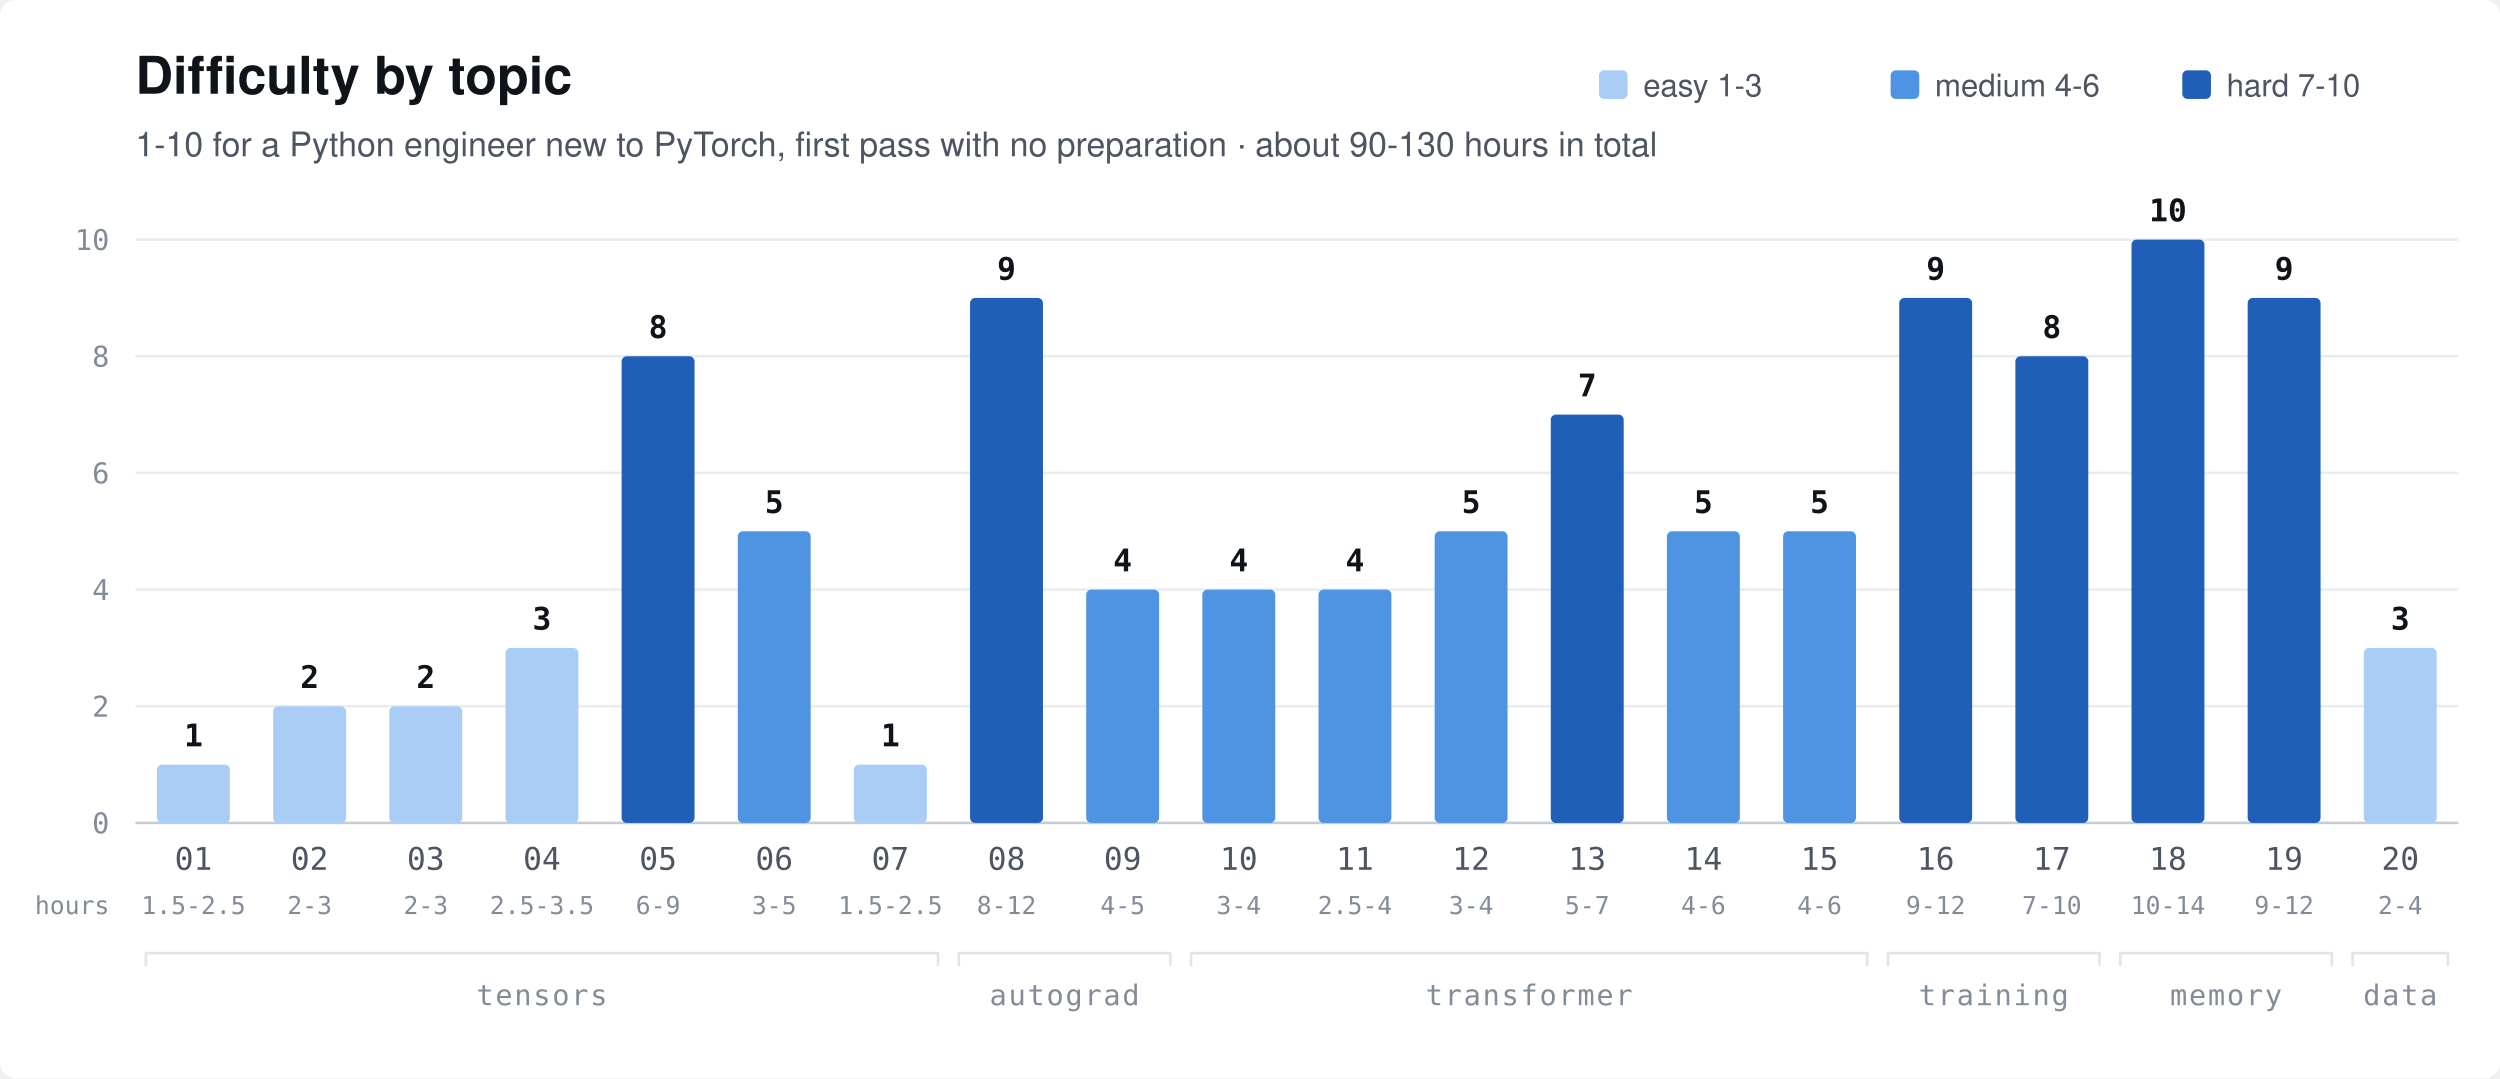
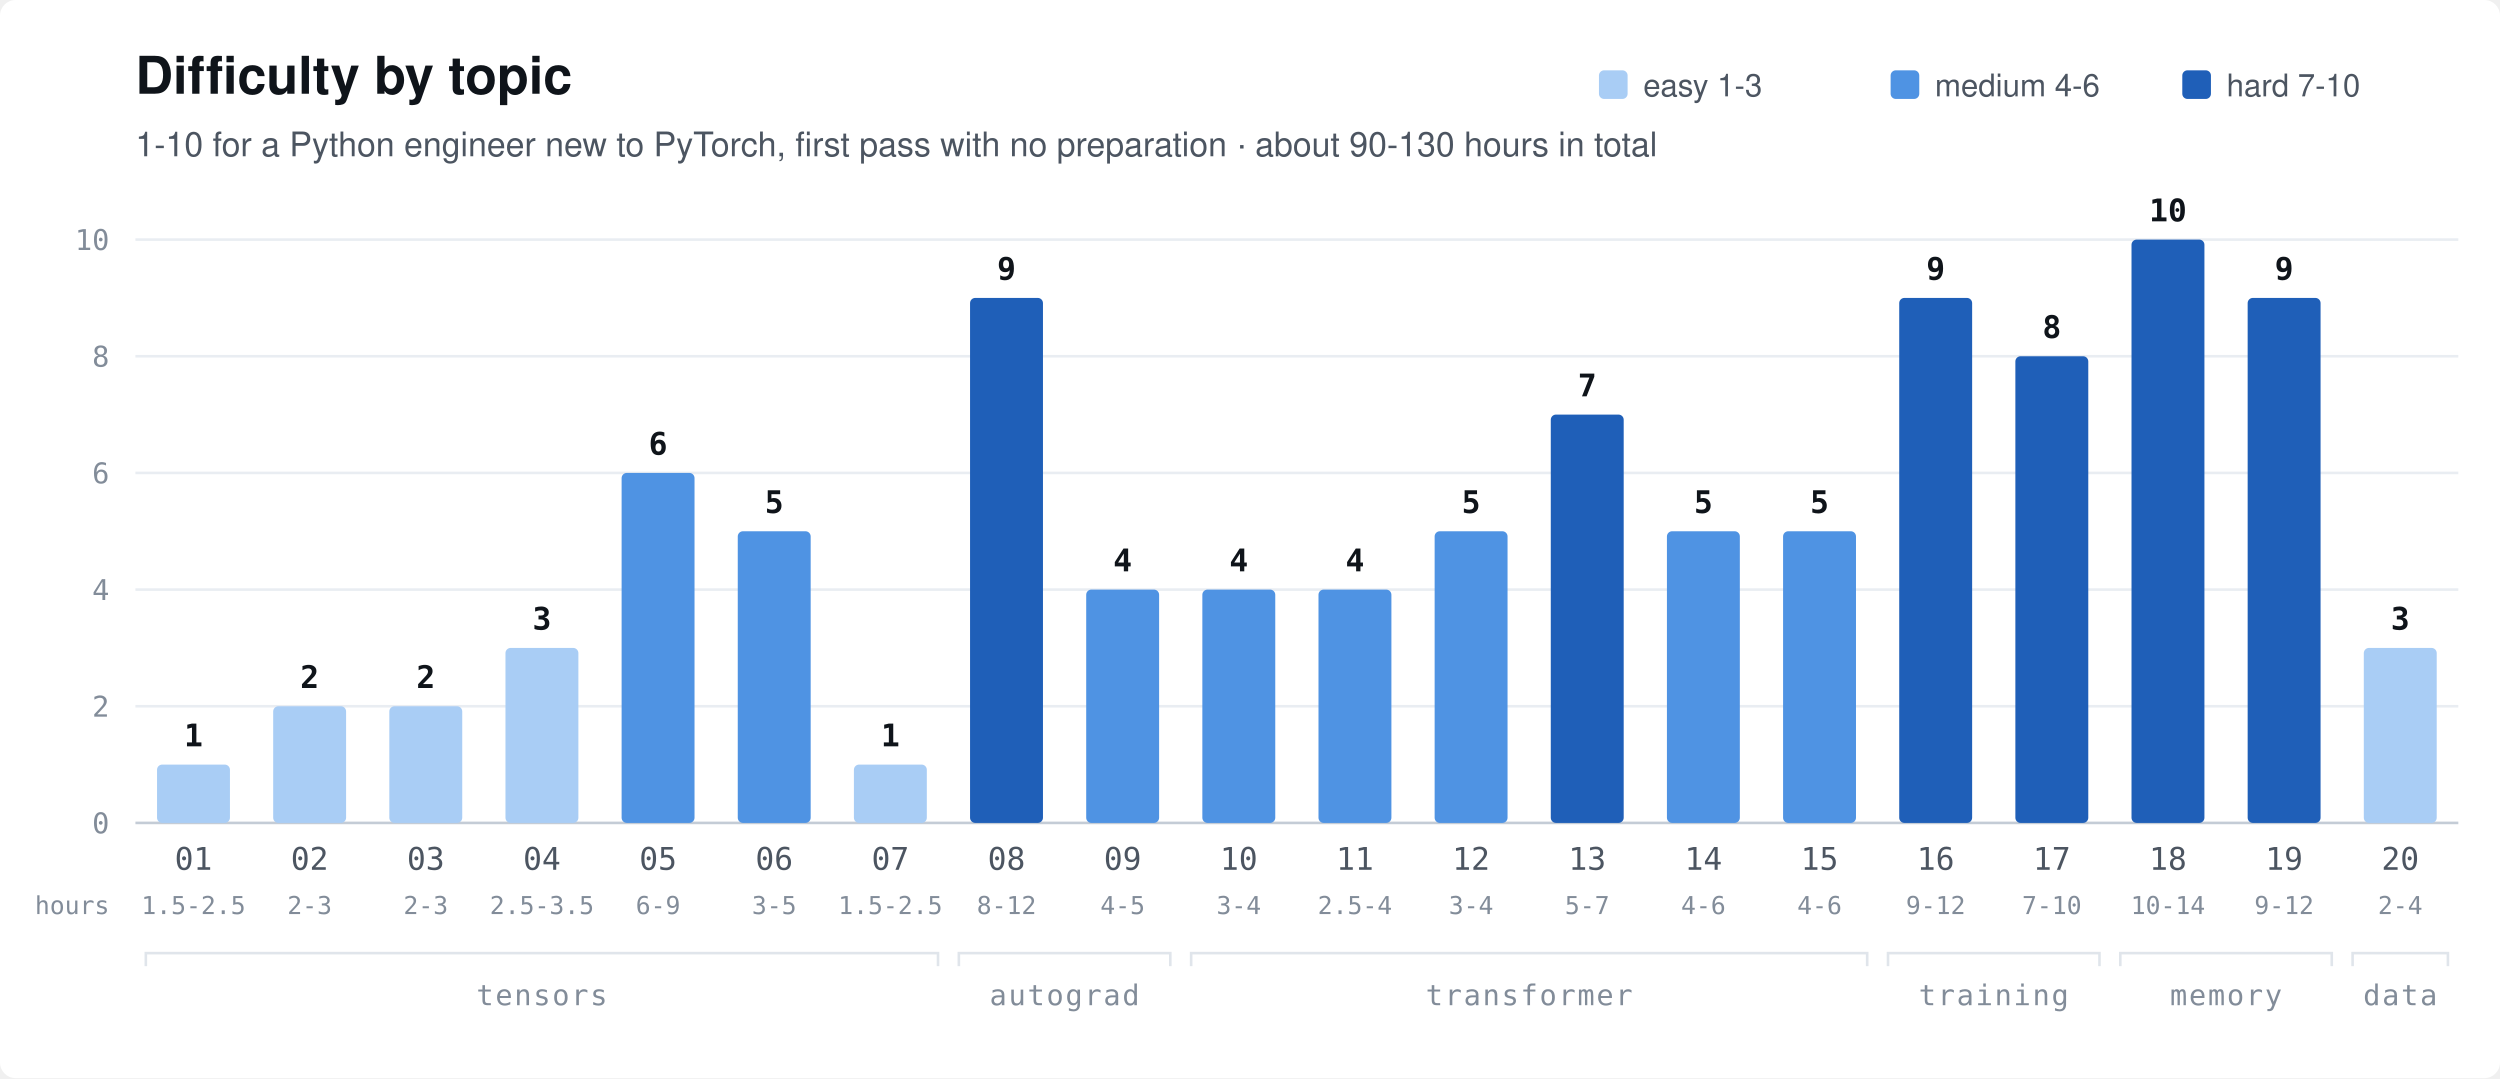
<svg xmlns="http://www.w3.org/2000/svg" viewBox="0 0 960 414" width="960" height="414" font-family="-apple-system, BlinkMacSystemFont, 'Segoe UI', Helvetica, Arial, sans-serif">
  <rect width="960" height="414" rx="6" fill="#ffffff" />
  <text x="52" y="36" font-size="20" font-weight="600" fill="#0f141a">Difficulty by topic</text>
  <text x="52" y="60" font-size="13" fill="#4c5561">1-10 for a Python engineer new to PyTorch, first pass with no preparation · about 90-130 hours in total</text>
  <rect x="614" y="27" width="11" height="11" rx="2" fill="#a9cdf5" />
  <text x="631" y="37" font-size="12" fill="#4c5561">easy 1-3</text>
  <rect x="726" y="27" width="11" height="11" rx="2" fill="#4f93e3" />
  <text x="743" y="37" font-size="12" fill="#4c5561">medium 4-6</text>
  <rect x="838" y="27" width="11" height="11" rx="2" fill="#1f5fb8" />
  <text x="855" y="37" font-size="12" fill="#4c5561">hard 7-10</text>
  <line x1="52" x2="944" y1="316.0" y2="316.0" stroke="#c4ccd6" />
  <text x="42" y="320.0" text-anchor="end" font-family="ui-monospace, SFMono-Regular, Menlo, Consolas, monospace" font-size="11" fill="#828c99">0</text>
  <line x1="52" x2="944" y1="271.2" y2="271.2" stroke="#e9edf2" />
  <text x="42" y="275.2" text-anchor="end" font-family="ui-monospace, SFMono-Regular, Menlo, Consolas, monospace" font-size="11" fill="#828c99">2</text>
  <line x1="52" x2="944" y1="226.4" y2="226.4" stroke="#e9edf2" />
  <text x="42" y="230.4" text-anchor="end" font-family="ui-monospace, SFMono-Regular, Menlo, Consolas, monospace" font-size="11" fill="#828c99">4</text>
  <line x1="52" x2="944" y1="181.6" y2="181.6" stroke="#e9edf2" />
  <text x="42" y="185.6" text-anchor="end" font-family="ui-monospace, SFMono-Regular, Menlo, Consolas, monospace" font-size="11" fill="#828c99">6</text>
  <line x1="52" x2="944" y1="136.8" y2="136.8" stroke="#e9edf2" />
  <text x="42" y="140.8" text-anchor="end" font-family="ui-monospace, SFMono-Regular, Menlo, Consolas, monospace" font-size="11" fill="#828c99">8</text>
  <line x1="52" x2="944" y1="92.0" y2="92.0" stroke="#e9edf2" />
  <text x="42" y="96.0" text-anchor="end" font-family="ui-monospace, SFMono-Regular, Menlo, Consolas, monospace" font-size="11" fill="#828c99">10</text>
  <rect x="60.3" y="293.6" width="28" height="22.4" rx="2" fill="#a9cdf5" />
  <text x="74.3" y="286.6" text-anchor="middle" font-family="ui-monospace, SFMono-Regular, Menlo, Consolas, monospace" font-size="12" font-weight="600" fill="#0f141a" stroke="#ffffff" stroke-width="4" paint-order="stroke">1</text>
  <text x="74.3" y="334" text-anchor="middle" font-family="ui-monospace, SFMono-Regular, Menlo, Consolas, monospace" font-size="12" fill="#4c5561">01</text>
  <text x="74.3" y="351" text-anchor="middle" font-family="ui-monospace, SFMono-Regular, Menlo, Consolas, monospace" font-size="9.5" fill="#828c99">1.5-2.5</text>
  <rect x="104.9" y="271.2" width="28" height="44.8" rx="2" fill="#a9cdf5" />
  <text x="118.9" y="264.2" text-anchor="middle" font-family="ui-monospace, SFMono-Regular, Menlo, Consolas, monospace" font-size="12" font-weight="600" fill="#0f141a" stroke="#ffffff" stroke-width="4" paint-order="stroke">2</text>
  <text x="118.9" y="334" text-anchor="middle" font-family="ui-monospace, SFMono-Regular, Menlo, Consolas, monospace" font-size="12" fill="#4c5561">02</text>
  <text x="118.9" y="351" text-anchor="middle" font-family="ui-monospace, SFMono-Regular, Menlo, Consolas, monospace" font-size="9.5" fill="#828c99">2-3</text>
  <rect x="149.5" y="271.2" width="28" height="44.8" rx="2" fill="#a9cdf5" />
  <text x="163.5" y="264.2" text-anchor="middle" font-family="ui-monospace, SFMono-Regular, Menlo, Consolas, monospace" font-size="12" font-weight="600" fill="#0f141a" stroke="#ffffff" stroke-width="4" paint-order="stroke">2</text>
  <text x="163.5" y="334" text-anchor="middle" font-family="ui-monospace, SFMono-Regular, Menlo, Consolas, monospace" font-size="12" fill="#4c5561">03</text>
  <text x="163.5" y="351" text-anchor="middle" font-family="ui-monospace, SFMono-Regular, Menlo, Consolas, monospace" font-size="9.5" fill="#828c99">2-3</text>
  <rect x="194.1" y="248.8" width="28" height="67.2" rx="2" fill="#a9cdf5" />
  <text x="208.1" y="241.8" text-anchor="middle" font-family="ui-monospace, SFMono-Regular, Menlo, Consolas, monospace" font-size="12" font-weight="600" fill="#0f141a" stroke="#ffffff" stroke-width="4" paint-order="stroke">3</text>
  <text x="208.1" y="334" text-anchor="middle" font-family="ui-monospace, SFMono-Regular, Menlo, Consolas, monospace" font-size="12" fill="#4c5561">04</text>
  <text x="208.1" y="351" text-anchor="middle" font-family="ui-monospace, SFMono-Regular, Menlo, Consolas, monospace" font-size="9.5" fill="#828c99">2.5-3.5</text>
-   <rect x="238.7" y="136.8" width="28" height="179.2" rx="2" fill="#1f5fb8" />
-   <text x="252.7" y="129.8" text-anchor="middle" font-family="ui-monospace, SFMono-Regular, Menlo, Consolas, monospace" font-size="12" font-weight="600" fill="#0f141a" stroke="#ffffff" stroke-width="4" paint-order="stroke">8</text>
+   <rect x="238.7" y="181.6" width="28" height="134.4" rx="2" fill="#4f93e3" />
+   <text x="252.7" y="174.6" text-anchor="middle" font-family="ui-monospace, SFMono-Regular, Menlo, Consolas, monospace" font-size="12" font-weight="600" fill="#0f141a" stroke="#ffffff" stroke-width="4" paint-order="stroke">6</text>
  <text x="252.7" y="334" text-anchor="middle" font-family="ui-monospace, SFMono-Regular, Menlo, Consolas, monospace" font-size="12" fill="#4c5561">05</text>
  <text x="252.7" y="351" text-anchor="middle" font-family="ui-monospace, SFMono-Regular, Menlo, Consolas, monospace" font-size="9.5" fill="#828c99">6-9</text>
  <rect x="283.3" y="204.0" width="28" height="112.0" rx="2" fill="#4f93e3" />
  <text x="297.3" y="197.0" text-anchor="middle" font-family="ui-monospace, SFMono-Regular, Menlo, Consolas, monospace" font-size="12" font-weight="600" fill="#0f141a" stroke="#ffffff" stroke-width="4" paint-order="stroke">5</text>
  <text x="297.3" y="334" text-anchor="middle" font-family="ui-monospace, SFMono-Regular, Menlo, Consolas, monospace" font-size="12" fill="#4c5561">06</text>
  <text x="297.3" y="351" text-anchor="middle" font-family="ui-monospace, SFMono-Regular, Menlo, Consolas, monospace" font-size="9.5" fill="#828c99">3-5</text>
  <rect x="327.9" y="293.6" width="28" height="22.4" rx="2" fill="#a9cdf5" />
  <text x="341.9" y="286.6" text-anchor="middle" font-family="ui-monospace, SFMono-Regular, Menlo, Consolas, monospace" font-size="12" font-weight="600" fill="#0f141a" stroke="#ffffff" stroke-width="4" paint-order="stroke">1</text>
  <text x="341.9" y="334" text-anchor="middle" font-family="ui-monospace, SFMono-Regular, Menlo, Consolas, monospace" font-size="12" fill="#4c5561">07</text>
  <text x="341.9" y="351" text-anchor="middle" font-family="ui-monospace, SFMono-Regular, Menlo, Consolas, monospace" font-size="9.5" fill="#828c99">1.5-2.5</text>
  <rect x="372.5" y="114.4" width="28" height="201.6" rx="2" fill="#1f5fb8" />
  <text x="386.5" y="107.4" text-anchor="middle" font-family="ui-monospace, SFMono-Regular, Menlo, Consolas, monospace" font-size="12" font-weight="600" fill="#0f141a" stroke="#ffffff" stroke-width="4" paint-order="stroke">9</text>
  <text x="386.5" y="334" text-anchor="middle" font-family="ui-monospace, SFMono-Regular, Menlo, Consolas, monospace" font-size="12" fill="#4c5561">08</text>
  <text x="386.5" y="351" text-anchor="middle" font-family="ui-monospace, SFMono-Regular, Menlo, Consolas, monospace" font-size="9.5" fill="#828c99">8-12</text>
  <rect x="417.1" y="226.4" width="28" height="89.6" rx="2" fill="#4f93e3" />
  <text x="431.1" y="219.4" text-anchor="middle" font-family="ui-monospace, SFMono-Regular, Menlo, Consolas, monospace" font-size="12" font-weight="600" fill="#0f141a" stroke="#ffffff" stroke-width="4" paint-order="stroke">4</text>
  <text x="431.1" y="334" text-anchor="middle" font-family="ui-monospace, SFMono-Regular, Menlo, Consolas, monospace" font-size="12" fill="#4c5561">09</text>
  <text x="431.1" y="351" text-anchor="middle" font-family="ui-monospace, SFMono-Regular, Menlo, Consolas, monospace" font-size="9.5" fill="#828c99">4-5</text>
  <rect x="461.7" y="226.4" width="28" height="89.6" rx="2" fill="#4f93e3" />
  <text x="475.7" y="219.4" text-anchor="middle" font-family="ui-monospace, SFMono-Regular, Menlo, Consolas, monospace" font-size="12" font-weight="600" fill="#0f141a" stroke="#ffffff" stroke-width="4" paint-order="stroke">4</text>
  <text x="475.7" y="334" text-anchor="middle" font-family="ui-monospace, SFMono-Regular, Menlo, Consolas, monospace" font-size="12" fill="#4c5561">10</text>
  <text x="475.7" y="351" text-anchor="middle" font-family="ui-monospace, SFMono-Regular, Menlo, Consolas, monospace" font-size="9.5" fill="#828c99">3-4</text>
  <rect x="506.3" y="226.4" width="28" height="89.6" rx="2" fill="#4f93e3" />
  <text x="520.3" y="219.4" text-anchor="middle" font-family="ui-monospace, SFMono-Regular, Menlo, Consolas, monospace" font-size="12" font-weight="600" fill="#0f141a" stroke="#ffffff" stroke-width="4" paint-order="stroke">4</text>
  <text x="520.3" y="334" text-anchor="middle" font-family="ui-monospace, SFMono-Regular, Menlo, Consolas, monospace" font-size="12" fill="#4c5561">11</text>
  <text x="520.3" y="351" text-anchor="middle" font-family="ui-monospace, SFMono-Regular, Menlo, Consolas, monospace" font-size="9.5" fill="#828c99">2.5-4</text>
  <rect x="550.9" y="204.0" width="28" height="112.0" rx="2" fill="#4f93e3" />
  <text x="564.9" y="197.0" text-anchor="middle" font-family="ui-monospace, SFMono-Regular, Menlo, Consolas, monospace" font-size="12" font-weight="600" fill="#0f141a" stroke="#ffffff" stroke-width="4" paint-order="stroke">5</text>
  <text x="564.9" y="334" text-anchor="middle" font-family="ui-monospace, SFMono-Regular, Menlo, Consolas, monospace" font-size="12" fill="#4c5561">12</text>
  <text x="564.9" y="351" text-anchor="middle" font-family="ui-monospace, SFMono-Regular, Menlo, Consolas, monospace" font-size="9.5" fill="#828c99">3-4</text>
  <rect x="595.5" y="159.2" width="28" height="156.8" rx="2" fill="#1f5fb8" />
  <text x="609.5" y="152.2" text-anchor="middle" font-family="ui-monospace, SFMono-Regular, Menlo, Consolas, monospace" font-size="12" font-weight="600" fill="#0f141a" stroke="#ffffff" stroke-width="4" paint-order="stroke">7</text>
  <text x="609.5" y="334" text-anchor="middle" font-family="ui-monospace, SFMono-Regular, Menlo, Consolas, monospace" font-size="12" fill="#4c5561">13</text>
  <text x="609.5" y="351" text-anchor="middle" font-family="ui-monospace, SFMono-Regular, Menlo, Consolas, monospace" font-size="9.5" fill="#828c99">5-7</text>
  <rect x="640.1" y="204.0" width="28" height="112.0" rx="2" fill="#4f93e3" />
  <text x="654.1" y="197.0" text-anchor="middle" font-family="ui-monospace, SFMono-Regular, Menlo, Consolas, monospace" font-size="12" font-weight="600" fill="#0f141a" stroke="#ffffff" stroke-width="4" paint-order="stroke">5</text>
  <text x="654.1" y="334" text-anchor="middle" font-family="ui-monospace, SFMono-Regular, Menlo, Consolas, monospace" font-size="12" fill="#4c5561">14</text>
  <text x="654.1" y="351" text-anchor="middle" font-family="ui-monospace, SFMono-Regular, Menlo, Consolas, monospace" font-size="9.5" fill="#828c99">4-6</text>
  <rect x="684.7" y="204.0" width="28" height="112.0" rx="2" fill="#4f93e3" />
  <text x="698.7" y="197.0" text-anchor="middle" font-family="ui-monospace, SFMono-Regular, Menlo, Consolas, monospace" font-size="12" font-weight="600" fill="#0f141a" stroke="#ffffff" stroke-width="4" paint-order="stroke">5</text>
  <text x="698.7" y="334" text-anchor="middle" font-family="ui-monospace, SFMono-Regular, Menlo, Consolas, monospace" font-size="12" fill="#4c5561">15</text>
  <text x="698.7" y="351" text-anchor="middle" font-family="ui-monospace, SFMono-Regular, Menlo, Consolas, monospace" font-size="9.5" fill="#828c99">4-6</text>
  <rect x="729.3" y="114.4" width="28" height="201.6" rx="2" fill="#1f5fb8" />
  <text x="743.3" y="107.4" text-anchor="middle" font-family="ui-monospace, SFMono-Regular, Menlo, Consolas, monospace" font-size="12" font-weight="600" fill="#0f141a" stroke="#ffffff" stroke-width="4" paint-order="stroke">9</text>
  <text x="743.3" y="334" text-anchor="middle" font-family="ui-monospace, SFMono-Regular, Menlo, Consolas, monospace" font-size="12" fill="#4c5561">16</text>
  <text x="743.3" y="351" text-anchor="middle" font-family="ui-monospace, SFMono-Regular, Menlo, Consolas, monospace" font-size="9.5" fill="#828c99">9-12</text>
  <rect x="773.9" y="136.8" width="28" height="179.2" rx="2" fill="#1f5fb8" />
  <text x="787.9" y="129.8" text-anchor="middle" font-family="ui-monospace, SFMono-Regular, Menlo, Consolas, monospace" font-size="12" font-weight="600" fill="#0f141a" stroke="#ffffff" stroke-width="4" paint-order="stroke">8</text>
  <text x="787.9" y="334" text-anchor="middle" font-family="ui-monospace, SFMono-Regular, Menlo, Consolas, monospace" font-size="12" fill="#4c5561">17</text>
  <text x="787.9" y="351" text-anchor="middle" font-family="ui-monospace, SFMono-Regular, Menlo, Consolas, monospace" font-size="9.5" fill="#828c99">7-10</text>
  <rect x="818.5" y="92.0" width="28" height="224.0" rx="2" fill="#1f5fb8" />
  <text x="832.5" y="85.0" text-anchor="middle" font-family="ui-monospace, SFMono-Regular, Menlo, Consolas, monospace" font-size="12" font-weight="600" fill="#0f141a" stroke="#ffffff" stroke-width="4" paint-order="stroke">10</text>
  <text x="832.5" y="334" text-anchor="middle" font-family="ui-monospace, SFMono-Regular, Menlo, Consolas, monospace" font-size="12" fill="#4c5561">18</text>
  <text x="832.5" y="351" text-anchor="middle" font-family="ui-monospace, SFMono-Regular, Menlo, Consolas, monospace" font-size="9.5" fill="#828c99">10-14</text>
  <rect x="863.1" y="114.4" width="28" height="201.6" rx="2" fill="#1f5fb8" />
  <text x="877.1" y="107.4" text-anchor="middle" font-family="ui-monospace, SFMono-Regular, Menlo, Consolas, monospace" font-size="12" font-weight="600" fill="#0f141a" stroke="#ffffff" stroke-width="4" paint-order="stroke">9</text>
  <text x="877.1" y="334" text-anchor="middle" font-family="ui-monospace, SFMono-Regular, Menlo, Consolas, monospace" font-size="12" fill="#4c5561">19</text>
  <text x="877.1" y="351" text-anchor="middle" font-family="ui-monospace, SFMono-Regular, Menlo, Consolas, monospace" font-size="9.5" fill="#828c99">9-12</text>
  <rect x="907.7" y="248.8" width="28" height="67.2" rx="2" fill="#a9cdf5" />
  <text x="921.7" y="241.8" text-anchor="middle" font-family="ui-monospace, SFMono-Regular, Menlo, Consolas, monospace" font-size="12" font-weight="600" fill="#0f141a" stroke="#ffffff" stroke-width="4" paint-order="stroke">3</text>
  <text x="921.7" y="334" text-anchor="middle" font-family="ui-monospace, SFMono-Regular, Menlo, Consolas, monospace" font-size="12" fill="#4c5561">20</text>
  <text x="921.7" y="351" text-anchor="middle" font-family="ui-monospace, SFMono-Regular, Menlo, Consolas, monospace" font-size="9.5" fill="#828c99">2-4</text>
  <text x="42" y="351" text-anchor="end" font-family="ui-monospace, SFMono-Regular, Menlo, Consolas, monospace" font-size="9.5" fill="#828c99">hours</text>
  <path d="M56.0 371 L56.0 366 L360.2 366 L360.2 371" fill="none" stroke="#e0e5eb" />
  <text x="208.1" y="386" text-anchor="middle" font-family="ui-monospace, SFMono-Regular, Menlo, Consolas, monospace" font-size="11" letter-spacing="0.06em" fill="#828c99">tensors</text>
  <path d="M368.2 371 L368.2 366 L449.4 366 L449.4 371" fill="none" stroke="#e0e5eb" />
  <text x="408.8" y="386" text-anchor="middle" font-family="ui-monospace, SFMono-Regular, Menlo, Consolas, monospace" font-size="11" letter-spacing="0.06em" fill="#828c99">autograd</text>
  <path d="M457.4 371 L457.4 366 L717.0 366 L717.0 371" fill="none" stroke="#e0e5eb" />
  <text x="587.2" y="386" text-anchor="middle" font-family="ui-monospace, SFMono-Regular, Menlo, Consolas, monospace" font-size="11" letter-spacing="0.06em" fill="#828c99">transformer</text>
  <path d="M725.0 371 L725.0 366 L806.2 366 L806.2 371" fill="none" stroke="#e0e5eb" />
  <text x="765.6" y="386" text-anchor="middle" font-family="ui-monospace, SFMono-Regular, Menlo, Consolas, monospace" font-size="11" letter-spacing="0.06em" fill="#828c99">training</text>
  <path d="M814.2 371 L814.2 366 L895.4 366 L895.4 371" fill="none" stroke="#e0e5eb" />
  <text x="854.8" y="386" text-anchor="middle" font-family="ui-monospace, SFMono-Regular, Menlo, Consolas, monospace" font-size="11" letter-spacing="0.06em" fill="#828c99">memory</text>
  <path d="M903.4 371 L903.4 366 L940.0 366 L940.0 371" fill="none" stroke="#e0e5eb" />
  <text x="921.7" y="386" text-anchor="middle" font-family="ui-monospace, SFMono-Regular, Menlo, Consolas, monospace" font-size="11" letter-spacing="0.06em" fill="#828c99">data</text>
</svg>
